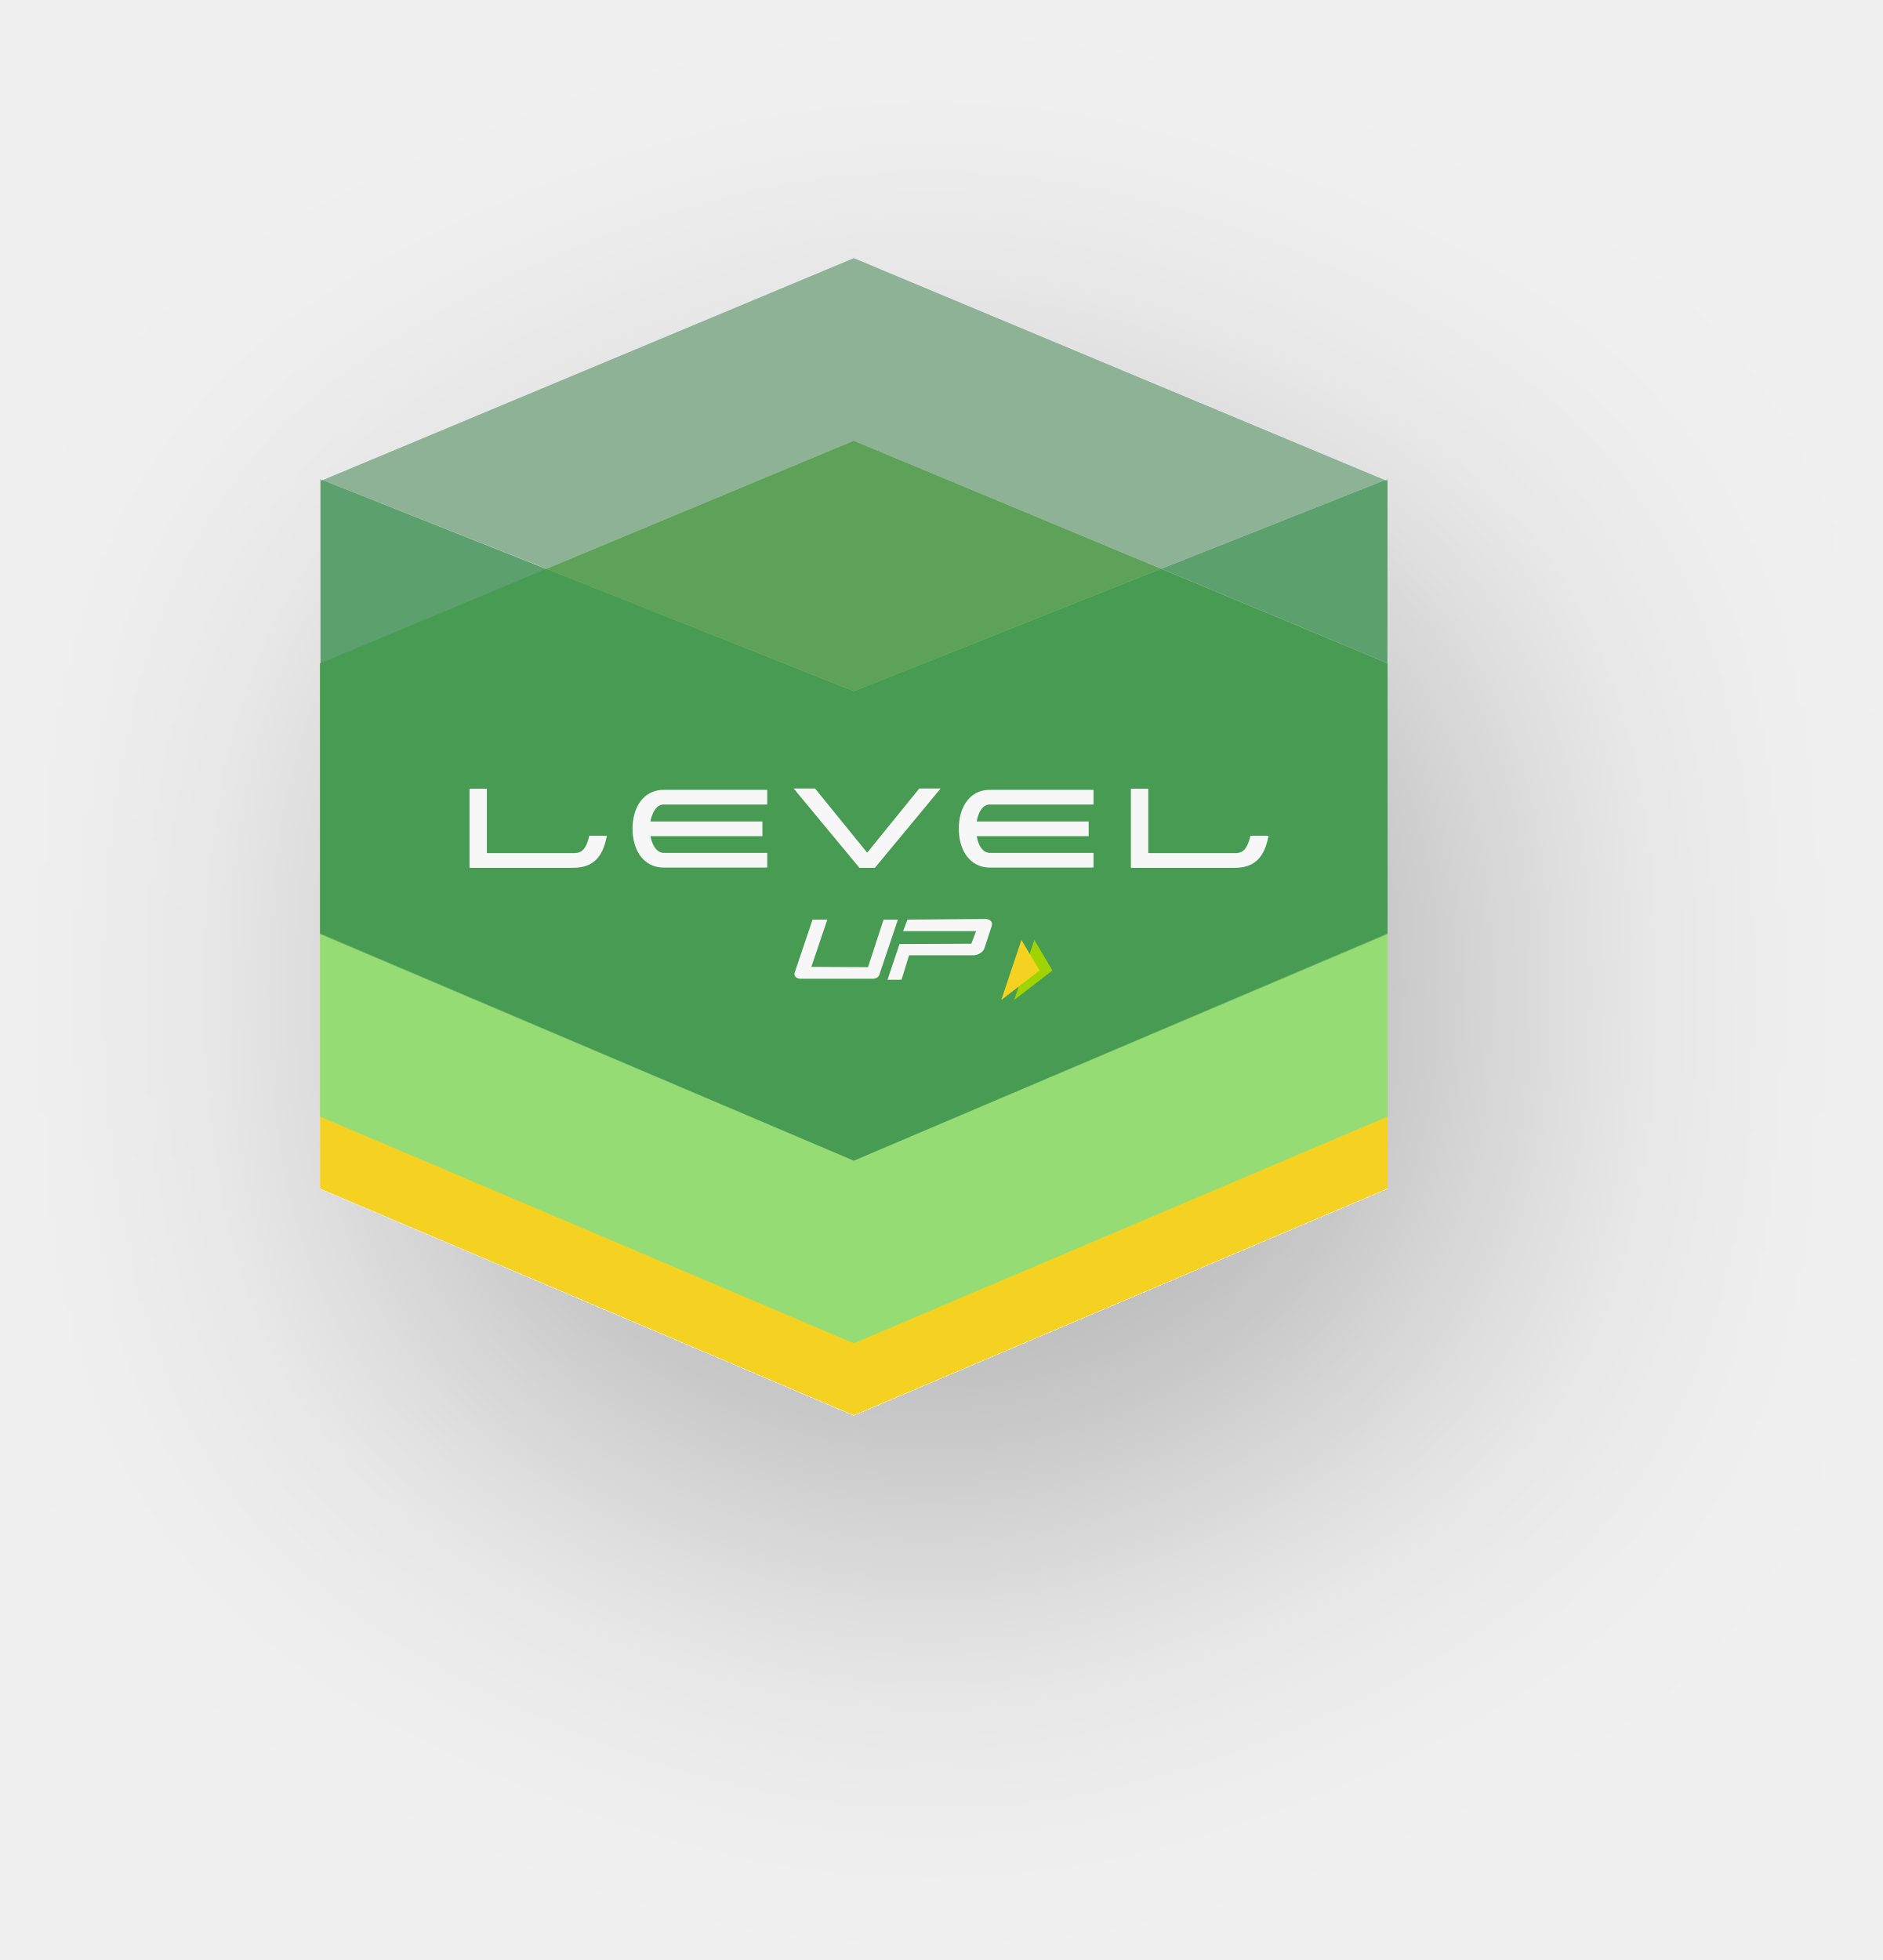
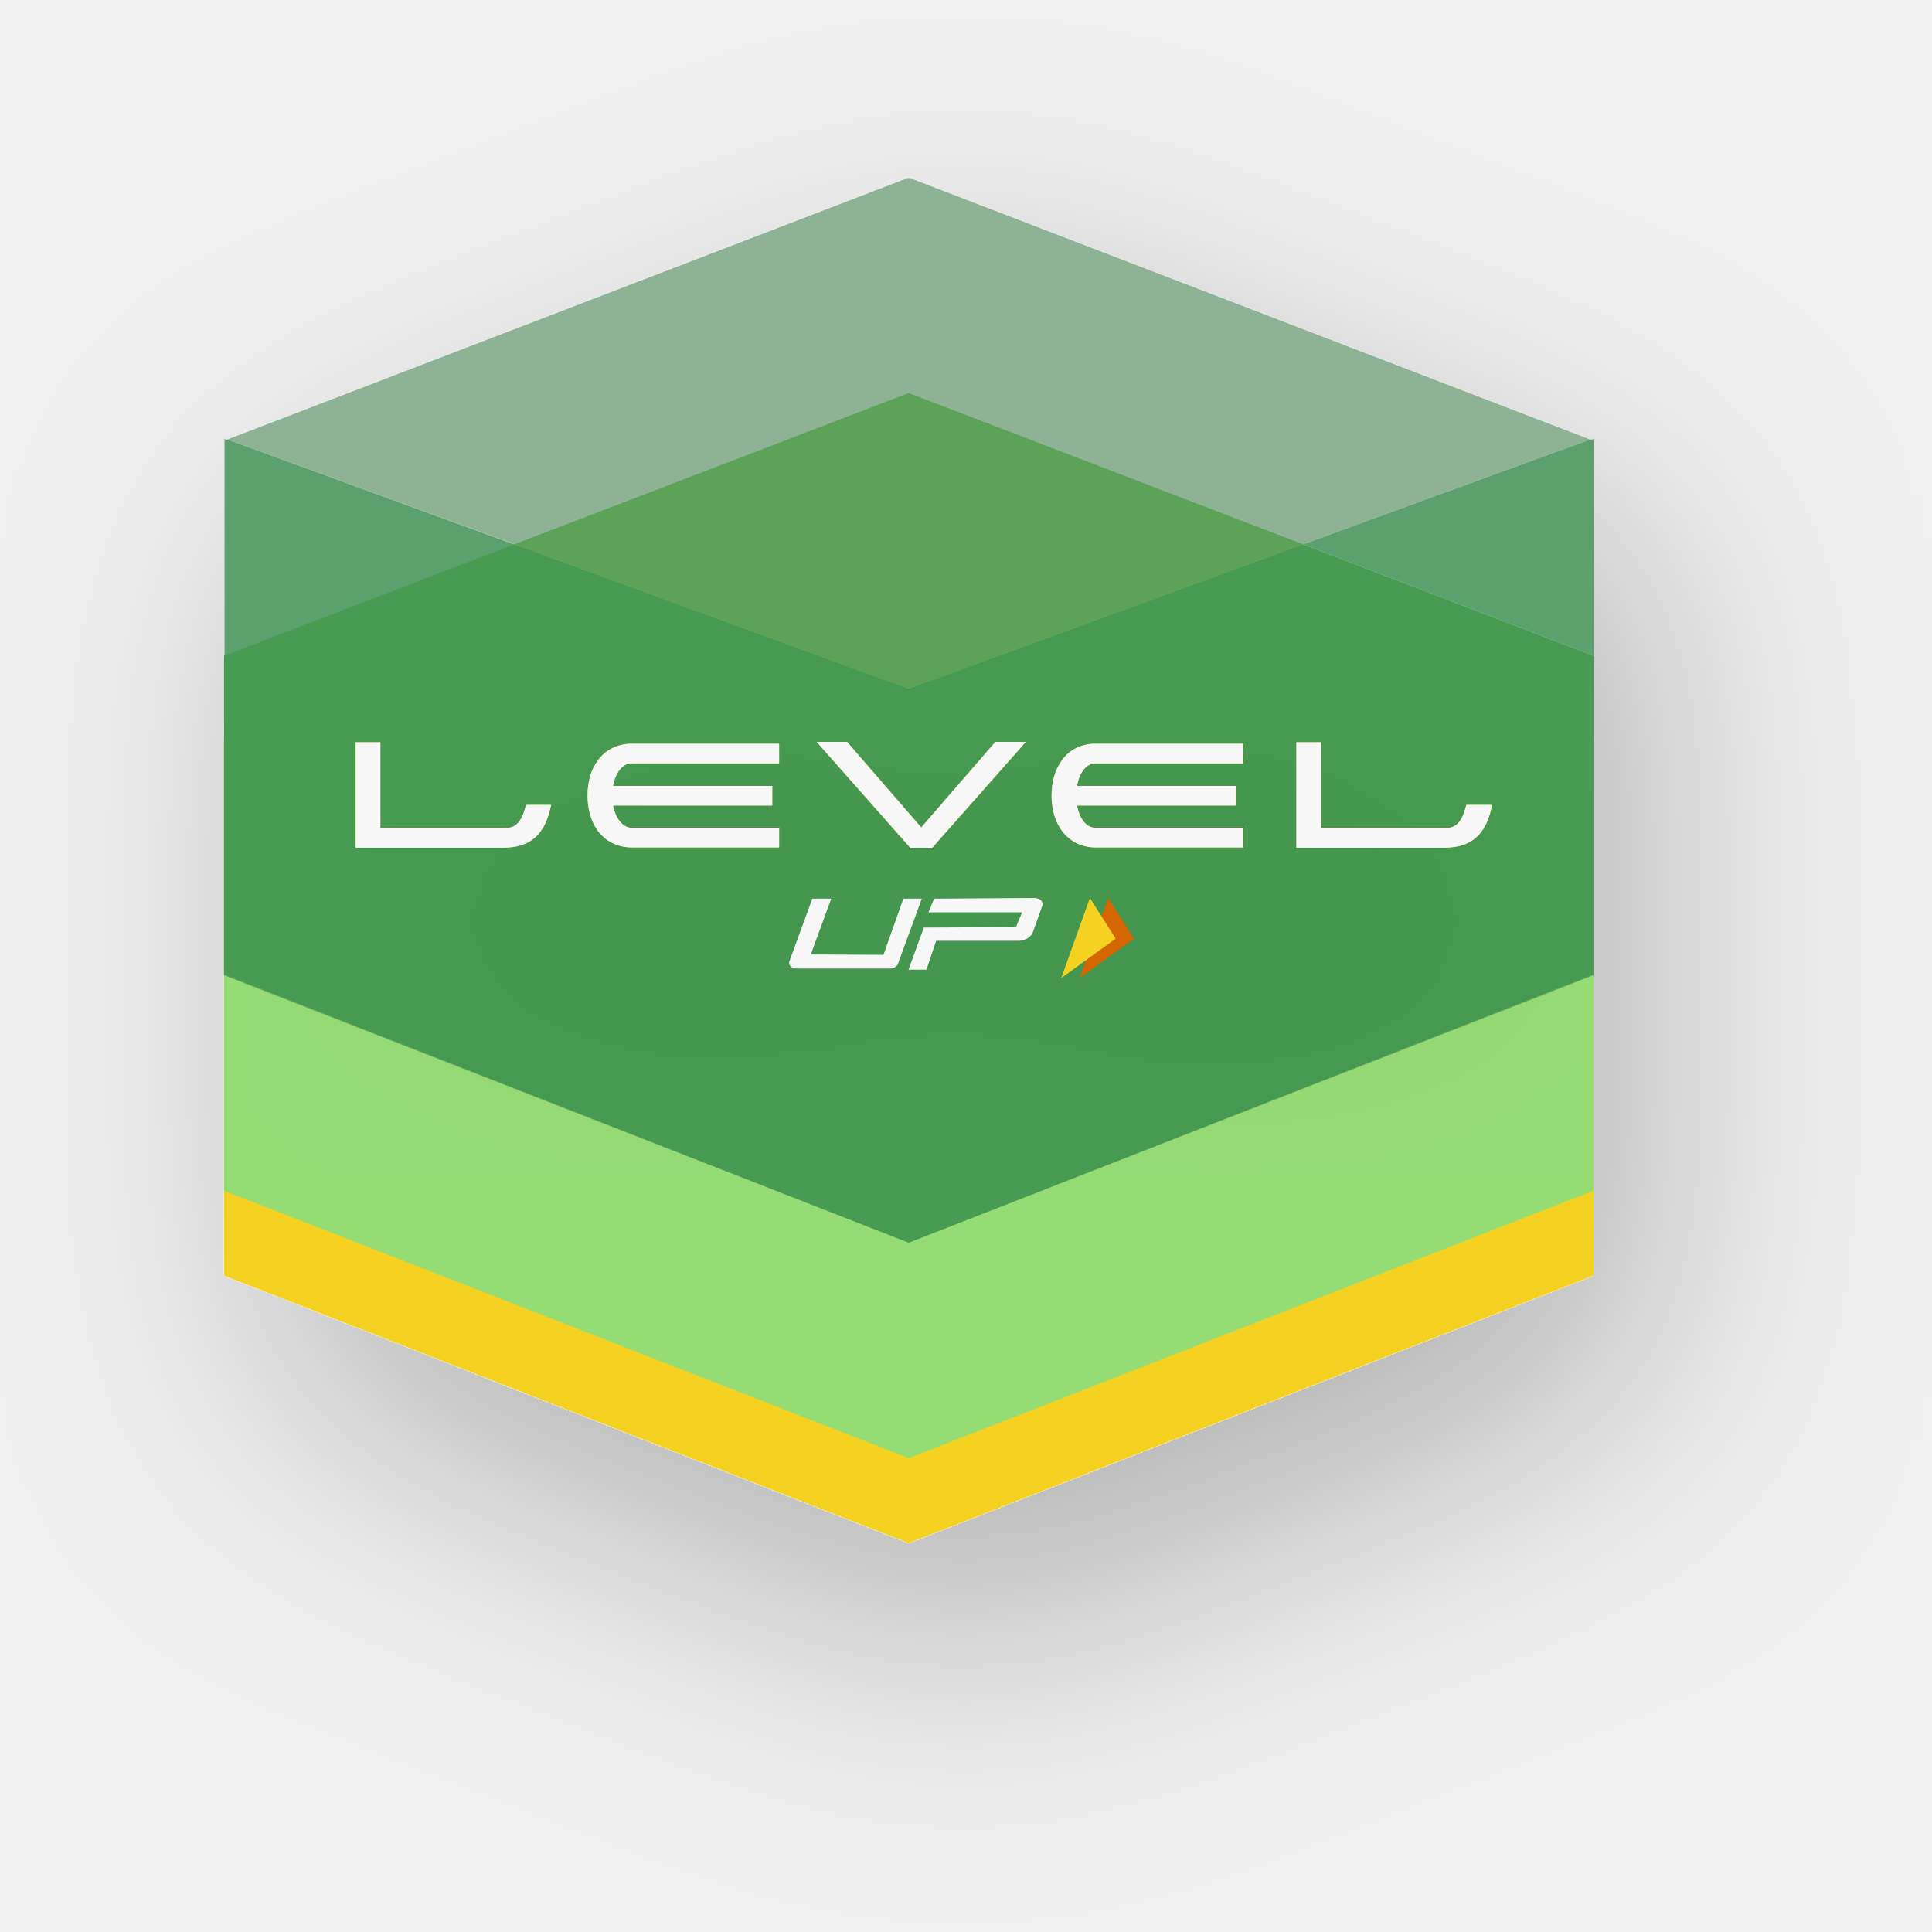
- <svg xmlns="http://www.w3.org/2000/svg" width="49" height="51" viewBox="0 0 49 51" fill="none">
+ <svg xmlns="http://www.w3.org/2000/svg" width="71" height="71" viewBox="0 0 71 71" fill="none">
  <g filter="url(#filter0_d_24_891)">
-     <path d="M22.218 13.34L8.328 19.139V30.927L22.218 36.826L36.108 30.927V19.139L22.218 13.34Z" fill="#F5D221" />
-     <path d="M22.218 11.468L8.328 17.259V29.055L22.218 34.953L36.108 29.055V17.259L22.218 11.468Z" fill="#96DC75" />
-     <path d="M22.219 6.716L8.397 12.491L14.221 14.8L22.219 11.468L30.218 14.8L36.042 12.491L22.219 6.716Z" fill="#8DB296" />
-     <path d="M22.218 11.468L14.22 14.8L22.218 17.984L30.216 14.8L22.218 11.468Z" fill="#5EA259" />
-     <path d="M8.328 17.259V24.303L22.218 30.202L36.108 24.303V24.287L22.218 30.202L8.328 24.287V17.259Z" fill="#5EA259" />
-     <path d="M8.328 12.466V12.515L8.386 12.49L8.328 12.466ZM36.108 12.466L36.05 12.49L36.108 12.515V24.295V12.466Z" fill="#8FC49C" />
-     <path d="M8.396 12.491L8.338 12.515V17.267L14.23 14.809L8.396 12.491ZM36.041 12.491L30.218 14.8L36.11 17.259V24.287V12.515L36.041 12.491Z" fill="#5CA16D" />
-     <path d="M30.216 14.8L22.218 17.984L14.22 14.8L8.328 17.259V24.287L22.218 30.202L36.108 24.287V17.259L30.216 14.8Z" fill="#479B52" />
-     <path d="M17.267 20.934H19.965V20.552H17.267C17.009 20.552 16.787 20.669 16.641 20.887C16.523 21.063 16.46 21.299 16.46 21.563C16.46 21.828 16.523 22.057 16.641 22.24C16.787 22.457 17.009 22.575 17.267 22.575H19.965V22.192H17.267C17.107 22.192 16.975 22.016 16.926 21.757H19.84V21.375H16.926C16.975 21.11 17.1 20.934 17.267 20.934Z" fill="#F7F7F7" />
-     <path d="M25.75 20.934H28.456V20.552H25.75C25.493 20.552 25.271 20.669 25.131 20.887C25.013 21.063 24.951 21.299 24.951 21.563C24.951 21.828 25.013 22.057 25.131 22.24C25.277 22.457 25.5 22.575 25.75 22.575H28.456V22.192H25.75C25.59 22.192 25.458 22.016 25.417 21.757H28.33V21.375H25.417C25.458 21.11 25.59 20.934 25.75 20.934Z" fill="#F7F7F7" />
-     <path d="M15.334 21.746C15.236 22.198 15.056 22.198 14.909 22.198H12.67V20.522H12.218V22.581H14.909C15.431 22.581 15.688 22.31 15.793 21.746H15.334Z" fill="#F7F7F7" />
-     <path d="M32.538 21.746C32.44 22.198 32.259 22.198 32.12 22.198H29.881V20.522H29.429V22.581H32.127C32.649 22.581 32.906 22.31 33.011 21.746H32.538Z" fill="#F7F7F7" />
-     <path d="M22.364 22.581H22.767L24.478 20.517H23.922L22.566 22.187L21.21 20.517H20.653L22.364 22.581Z" fill="#F7F7F7" />
-     <path fill-rule="evenodd" clip-rule="evenodd" d="M26.392 26.02L27.387 25.252L26.916 24.457L26.392 26.02Z" fill="#9FD402" />
-     <path fill-rule="evenodd" clip-rule="evenodd" d="M26.056 26.02L27.052 25.252L26.58 24.457L26.056 26.02Z" fill="#F5D221" />
-     <path fill-rule="evenodd" clip-rule="evenodd" d="M21.529 23.928L21.114 25.158L22.588 25.166L22.993 23.928H23.366L22.881 25.368C22.862 25.423 22.792 25.467 22.723 25.467H20.834C20.719 25.467 20.651 25.393 20.682 25.301L21.145 23.928H21.529ZM23.408 24.564L25.276 24.556L25.401 24.229H23.501L23.616 23.928L25.64 23.912C25.766 23.911 25.841 23.992 25.808 24.094L25.617 24.674C25.584 24.775 25.454 24.857 25.328 24.857H23.657L23.46 25.493H23.096L23.408 24.564Z" fill="#F7F7F7" />
+     <path d="M33.395 17.567L8.231 27.232V46.879L33.395 56.71L58.559 46.879V27.232L33.395 17.567Z" fill="#F5D221" />
+     <path d="M33.395 14.446L8.231 24.098V43.758L33.395 53.589L58.559 43.758V24.098L33.395 14.446Z" fill="#96DC75" />
+     <path d="M33.397 6.527L8.357 16.151L18.907 20.001L33.397 14.446L47.887 20.001L58.438 16.151L33.397 6.527Z" fill="#8DB296" />
+     <path d="M33.395 14.446L18.905 20.001L33.395 25.307L47.885 20.001L33.395 14.446Z" fill="#5EA259" />
+     <path d="M8.231 24.098V35.839L33.395 45.67L58.559 35.839V35.811L33.395 45.67L8.231 35.811V24.098Z" fill="#5EA259" />
+     <path d="M8.231 16.11V16.192L8.337 16.151L8.231 16.11ZM58.559 16.11L58.453 16.151L58.559 16.192V35.825V16.11Z" fill="#8FC49C" />
+     <path d="M8.356 16.151L8.25 16.192V24.112L18.924 20.015L8.356 16.151ZM58.437 16.151L47.888 20.001L58.562 24.098V35.812V16.192L58.437 16.151Z" fill="#5CA16D" />
+     <path d="M47.885 20.001L33.395 25.307L18.905 20.001L8.231 24.098V35.812L33.395 45.67L58.559 35.812V24.098L47.885 20.001Z" fill="#479B52" />
+     <path d="M33.395 14.446L18.905 20.001L33.395 25.307L47.885 20.001L33.395 14.446Z" fill="#5EA259" />
+     <g clip-path="url(#clip0_24_891)">
+       <g filter="url(#filter1_d_24_891)">
+         <mask id="path-10-inside-1_24_891" fill="white">
+           <path d="M23.212 28.052H28.631V27.333H23.212C22.695 27.333 22.248 27.554 21.955 27.964C21.717 28.296 21.592 28.738 21.592 29.237C21.592 29.735 21.717 30.166 21.955 30.51C22.248 30.919 22.695 31.141 23.212 31.141H28.631V30.421H23.212C22.89 30.421 22.625 30.089 22.527 29.602H28.38V28.882H22.527C22.625 28.384 22.877 28.052 23.212 28.052Z" />
+         </mask>
+         <path d="M23.212 28.052H28.631V27.333H23.212C22.695 27.333 22.248 27.554 21.955 27.964C21.717 28.296 21.592 28.738 21.592 29.237C21.592 29.735 21.717 30.166 21.955 30.51C22.248 30.919 22.695 31.141 23.212 31.141H28.631V30.421H23.212C22.89 30.421 22.625 30.089 22.527 29.602H28.38V28.882H22.527C22.625 28.384 22.877 28.052 23.212 28.052Z" fill="#F5D221" />
+         <path d="M28.631 28.052V38.052H38.631V28.052H28.631ZM28.631 27.333H38.631V17.333H28.631V27.333ZM21.955 27.964L13.824 22.141L13.82 22.148L21.955 27.964ZM21.955 30.51L13.731 36.2L13.777 36.266L13.824 36.332L21.955 30.51ZM28.631 31.141V41.141H38.631V31.141H28.631ZM28.631 30.421H38.631V20.421H28.631V30.421ZM22.527 29.602V19.602H10.321L12.723 31.57L22.527 29.602ZM28.38 29.602V39.602H38.38V29.602H28.38ZM28.38 28.882H38.38V18.882H28.38V28.882ZM22.527 28.882L12.715 26.956L10.374 38.882H22.527V28.882ZM23.212 38.052H28.631V18.052H23.212V38.052ZM38.631 28.052V27.333H18.631V28.052H38.631ZM28.631 17.333H23.212V37.333H28.631V17.333ZM23.212 17.333C19.634 17.333 16.089 18.979 13.824 22.141L30.085 33.786C28.407 36.129 25.756 37.333 23.212 37.333V17.333ZM13.82 22.148C12.116 24.531 11.592 27.135 11.592 29.237H31.592C31.592 30.342 31.319 32.061 30.089 33.78L13.82 22.148ZM11.592 29.237C11.592 31.429 12.158 33.926 13.731 36.2L30.178 24.82C31.276 26.407 31.592 28.04 31.592 29.237H11.592ZM13.824 36.332C16.089 39.495 19.634 41.141 23.212 41.141V21.141C25.756 21.141 28.407 22.344 30.085 24.687L13.824 36.332ZM23.212 41.141H28.631V21.141H23.212V41.141ZM38.631 31.141V30.421H18.631V31.141H38.631ZM28.631 20.421H23.212V40.421H28.631V20.421ZM23.212 20.421C26.807 20.421 29.271 22.341 30.5 23.83C31.684 25.266 32.146 26.706 32.332 27.634L12.723 31.57C13.007 32.985 13.65 34.835 15.072 36.558C16.538 38.335 19.295 40.421 23.212 40.421V20.421ZM22.527 39.602H28.38V19.602H22.527V39.602ZM38.38 29.602V28.882H18.38V29.602H38.38ZM28.38 18.882H22.527V38.882H28.38V18.882ZM32.34 30.808C32.184 31.604 31.77 33.062 30.57 34.552C29.252 36.188 26.741 38.052 23.212 38.052V18.052C19.348 18.052 16.543 20.082 14.991 22.009C13.558 23.79 12.968 25.663 12.715 26.956L32.34 30.808Z" fill="#F7F7F7" mask="url(#path-10-inside-1_24_891)" />
+         <mask id="path-12-inside-2_24_891" fill="white">
+           <path d="M40.252 28.052H45.685V27.333H40.252C39.735 27.333 39.288 27.554 39.009 27.964C38.771 28.296 38.645 28.738 38.645 29.237C38.645 29.735 38.771 30.166 39.009 30.51C39.302 30.919 39.749 31.141 40.252 31.141H45.685V30.421H40.252C39.931 30.421 39.665 30.089 39.581 29.602H45.434V28.882H39.581C39.665 28.384 39.931 28.052 40.252 28.052Z" />
+         </mask>
+         <path d="M40.252 28.052H45.685V27.333H40.252C39.735 27.333 39.288 27.554 39.009 27.964C38.771 28.296 38.645 28.738 38.645 29.237C38.645 29.735 38.771 30.166 39.009 30.51C39.302 30.919 39.749 31.141 40.252 31.141H45.685V30.421H40.252C39.931 30.421 39.665 30.089 39.581 29.602H45.434V28.882H39.581C39.665 28.384 39.931 28.052 40.252 28.052Z" fill="#F5D221" />
+         <path d="M45.685 28.052V38.052H55.685V28.052H45.685ZM45.685 27.333H55.685V17.333H45.685V27.333ZM39.009 27.964L47.143 33.78L47.208 33.69L47.27 33.598L39.009 27.964ZM39.009 30.51L30.785 36.2L30.831 36.266L30.878 36.332L39.009 30.51ZM45.685 31.141V41.141H55.685V31.141H45.685ZM45.685 30.421H55.685V20.421H45.685V30.421ZM39.581 29.602V19.602H27.714L29.726 31.298L39.581 29.602ZM45.434 29.602V39.602H55.434V29.602H45.434ZM45.434 28.882H55.434V18.882H45.434V28.882ZM39.581 28.882L29.72 27.223L27.759 38.882H39.581V28.882ZM40.252 38.052H45.685V18.052H40.252V38.052ZM55.685 28.052V27.333H35.685V28.052H55.685ZM45.685 17.333H40.252V37.333H45.685V17.333ZM40.252 17.333C36.72 17.333 33.048 18.956 30.747 22.329L47.27 33.598C45.528 36.152 42.749 37.333 40.252 37.333V17.333ZM30.874 22.148C29.17 24.531 28.645 27.135 28.645 29.237H48.645C48.645 30.342 48.372 32.061 47.143 33.78L30.874 22.148ZM28.645 29.237C28.645 31.429 29.212 33.926 30.785 36.2L47.232 24.82C48.33 26.407 48.645 28.04 48.645 29.237H28.645ZM30.878 36.332C33.115 39.455 36.638 41.141 40.252 41.141V21.141C42.86 21.141 45.489 22.384 47.139 24.687L30.878 36.332ZM40.252 41.141H45.685V21.141H40.252V41.141ZM55.685 31.141V30.421H35.685V31.141H55.685ZM45.685 20.421H40.252V40.421H45.685V20.421ZM40.252 20.421C43.844 20.421 46.329 22.338 47.587 23.887C48.8 25.379 49.262 26.892 49.437 27.906L29.726 31.298C29.985 32.799 30.621 34.722 32.068 36.502C33.56 38.338 36.339 40.421 40.252 40.421V20.421ZM39.581 39.602H45.434V19.602H39.581V39.602ZM55.434 29.602V28.882H35.434V29.602H55.434ZM45.434 18.882H39.581V38.882H45.434V18.882ZM49.443 30.541C49.277 31.528 48.83 33.045 47.617 34.552C46.352 36.123 43.855 38.052 40.252 38.052V18.052C36.327 18.052 33.538 20.147 32.038 22.009C30.591 23.807 29.97 25.738 29.72 27.223L49.443 30.541Z" fill="#F7F7F7" mask="url(#path-12-inside-2_24_891)" />
+         <mask id="path-14-inside-3_24_891" fill="white">
+           <path d="M19.329 29.58C19.133 30.432 18.77 30.432 18.477 30.432H13.979V27.277H13.072V31.152H18.477C19.524 31.152 20.041 30.643 20.251 29.58H19.329Z" />
+         </mask>
+         <path d="M19.329 29.58C19.133 30.432 18.77 30.432 18.477 30.432H13.979V27.277H13.072V31.152H18.477C19.524 31.152 20.041 30.643 20.251 29.58H19.329Z" fill="#F5D221" />
+         <path d="M19.329 29.58V19.58H11.363L9.582 27.344L19.329 29.58ZM13.979 30.432H3.979V40.432H13.979V30.432ZM13.979 27.277H23.979V17.277H13.979V27.277ZM13.072 27.277V17.277H3.072V27.277H13.072ZM13.072 31.152H3.072V41.152H13.072V31.152ZM20.251 29.58L30.062 31.514L32.415 19.58H20.251V29.58ZM9.582 27.344C9.724 26.726 10.413 24.092 13.197 22.139C15.954 20.205 18.902 20.432 18.477 20.432V40.432C18.482 40.432 18.733 40.434 19.023 40.421C19.336 40.408 19.812 40.374 20.382 40.278C21.589 40.072 23.142 39.593 24.682 38.512C27.77 36.346 28.738 33.286 29.076 31.816L9.582 27.344ZM18.477 20.432H13.979V40.432H18.477V20.432ZM23.979 30.432V27.277H3.979V30.432H23.979ZM13.979 17.277H13.072V37.277H13.979V17.277ZM3.072 27.277V31.152H23.072V27.277H3.072ZM13.072 41.152H18.477V21.152H13.072V41.152ZM18.477 41.152C20.628 41.152 23.726 40.598 26.402 38.166C28.911 35.886 29.745 33.12 30.062 31.514L10.44 27.646C10.547 27.102 11.018 25.122 12.954 23.363C15.058 21.451 17.373 21.152 18.477 21.152V41.152ZM20.251 19.58H19.329V39.58H20.251V19.58Z" fill="#F7F7F7" mask="url(#path-14-inside-3_24_891)" />
+         <mask id="path-16-inside-4_24_891" fill="white">
+           <path d="M53.884 29.58C53.688 30.432 53.325 30.432 53.046 30.432H48.548V27.277H47.641V31.152H53.06C54.108 31.152 54.624 30.643 54.834 29.58H53.884Z" />
+         </mask>
+         <path d="M53.884 29.58C53.688 30.432 53.325 30.432 53.046 30.432H48.548V27.277H47.641V31.152H53.06C54.108 31.152 54.624 30.643 54.834 29.58H53.884Z" fill="#F5D221" />
+         <path d="M53.884 29.58V19.58H45.918L44.137 27.344L53.884 29.58ZM48.548 30.432H38.548V40.432H48.548V30.432ZM48.548 27.277H58.548V17.277H48.548V27.277ZM47.641 27.277V17.277H37.641V27.277H47.641ZM47.641 31.152H37.641V41.152H47.641V31.152ZM54.834 29.58L64.645 31.514L66.998 19.58H54.834V29.58ZM44.137 27.344C44.28 26.722 44.964 24.119 47.709 22.17C50.467 20.214 53.414 20.432 53.046 20.432V40.432C53.049 40.432 53.306 40.434 53.603 40.42C53.924 40.406 54.408 40.371 54.985 40.27C56.209 40.057 57.757 39.564 59.283 38.481C62.33 36.32 63.292 33.29 63.631 31.816L44.137 27.344ZM53.046 20.432H48.548V40.432H53.046V20.432ZM58.548 30.432V27.277H38.548V30.432H58.548ZM48.548 17.277H47.641V37.277H48.548V17.277ZM37.641 27.277V31.152H57.641V27.277H37.641ZM47.641 41.152H53.06V21.152H47.641V41.152ZM53.06 41.152C55.211 41.152 58.309 40.598 60.986 38.166C63.494 35.886 64.328 33.12 64.645 31.514L45.023 27.646C45.13 27.102 45.6 25.122 47.537 23.363C49.641 21.451 51.956 21.152 53.06 21.152V41.152ZM54.834 19.58H53.884V39.58H54.834V19.58Z" fill="#F7F7F7" mask="url(#path-16-inside-4_24_891)" />
+         <mask id="path-18-inside-5_24_891" fill="white">
+           <path d="M33.45 31.152H34.26L37.696 27.266H36.578L33.855 30.41L31.131 27.266H30.014L33.45 31.152Z" />
+         </mask>
+         <path d="M33.45 31.152H34.26L37.696 27.266H36.578L33.855 30.41L31.131 27.266H30.014L33.45 31.152Z" fill="#F5D221" />
+         <path d="M33.45 31.152L25.959 37.776L28.944 41.152H33.45V31.152ZM34.26 31.152V41.152H38.766L41.751 37.776L34.26 31.152ZM37.696 27.266L45.187 33.891L59.888 17.266H37.696V27.266ZM36.578 27.266V17.266H32.011L29.02 20.718L36.578 27.266ZM33.855 30.41L26.297 36.958L33.855 45.682L41.413 36.958L33.855 30.41ZM31.131 27.266L38.689 20.718L35.699 17.266H31.131V27.266ZM30.014 27.266V17.266H7.822L22.523 33.891L30.014 27.266ZM33.45 41.152H34.26V21.152H33.45V41.152ZM41.751 37.776L45.187 33.891L30.205 20.642L26.769 24.527L41.751 37.776ZM37.696 17.266H36.578V37.266H37.696V17.266ZM29.02 20.718L26.297 23.862L41.413 36.958L44.137 33.814L29.02 20.718ZM41.413 23.862L38.689 20.718L23.573 33.814L26.297 36.958L41.413 23.862ZM31.131 17.266H30.014V37.266H31.131V17.266ZM22.523 33.891L25.959 37.776L40.941 24.527L37.505 20.642L22.523 33.891Z" fill="#F7F7F7" mask="url(#path-18-inside-5_24_891)" />
+       </g>
+       <path fill-rule="evenodd" clip-rule="evenodd" d="M39.674 35.943L41.674 34.496L40.727 33L39.674 35.943Z" fill="#D46702" />
+       <path fill-rule="evenodd" clip-rule="evenodd" d="M39 35.943L41 34.496L40.053 33L39 35.943Z" fill="#F5D221" />
+     </g>
+     <path fill-rule="evenodd" clip-rule="evenodd" d="M30.548 33.026L29.796 35.076L32.466 35.09L33.199 33.026H33.876L32.997 35.426C32.963 35.517 32.835 35.592 32.711 35.592H29.288C29.08 35.592 28.957 35.468 29.014 35.315L29.852 33.026H30.548ZM33.951 34.087L37.336 34.072L37.562 33.528H34.121L34.327 33.026L37.995 33C38.223 32.998 38.359 33.134 38.299 33.302L37.953 34.269C37.893 34.437 37.659 34.574 37.43 34.574H34.403L34.046 35.635H33.387L33.951 34.087Z" fill="#F7F7F7" />
  </g>
  <defs>
-     <filter id="filter0_d_24_891" x="-1" y="0.716" width="50" height="50.284" filterUnits="userSpaceOnUse" color-interpolation-filters="sRGB">
+     <filter id="filter0_d_24_891" x="0" y="0.527" width="71" height="70.473" filterUnits="userSpaceOnUse" color-interpolation-filters="sRGB">
      <feFlood flood-opacity="0" result="BackgroundImageFix" />
      <feColorMatrix in="SourceAlpha" type="matrix" values="0 0 0 0 0 0 0 0 0 0 0 0 0 0 0 0 0 0 127 0" result="hardAlpha" />
      <feOffset dx="2" dy="4" />
      <feGaussianBlur stdDeviation="5" />
      <feComposite in2="hardAlpha" operator="out" />
      <feColorMatrix type="matrix" values="0 0 0 0 0 0 0 0 0 0 0 0 0 0 0 0 0 0 0.25 0" />
      <feBlend mode="normal" in2="BackgroundImageFix" result="effect1_dropShadow_24_891" />
      <feBlend mode="normal" in="SourceGraphic" in2="effect1_dropShadow_24_891" result="shape" />
    </filter>
+     <filter id="filter1_d_24_891" x="5.072" y="21.266" width="61.762" height="23.886" filterUnits="userSpaceOnUse" color-interpolation-filters="sRGB">
+       <feFlood flood-opacity="0" result="BackgroundImageFix" />
+       <feColorMatrix in="SourceAlpha" type="matrix" values="0 0 0 0 0 0 0 0 0 0 0 0 0 0 0 0 0 0 127 0" result="hardAlpha" />
+       <feOffset dx="2" dy="4" />
+       <feGaussianBlur stdDeviation="5" />
+       <feComposite in2="hardAlpha" operator="out" />
+       <feColorMatrix type="matrix" values="0 0 0 0 0 0 0 0 0 0 0 0 0 0 0 0 0 0 0.25 0" />
+       <feBlend mode="normal" in2="BackgroundImageFix" result="effect1_dropShadow_24_891" />
+       <feBlend mode="normal" in="SourceGraphic" in2="effect1_dropShadow_24_891" result="shape" />
+     </filter>
+     <clipPath id="clip0_24_891">
+       <rect width="49" height="20" fill="white" transform="translate(9 23)" />
+     </clipPath>
  </defs>
</svg>
